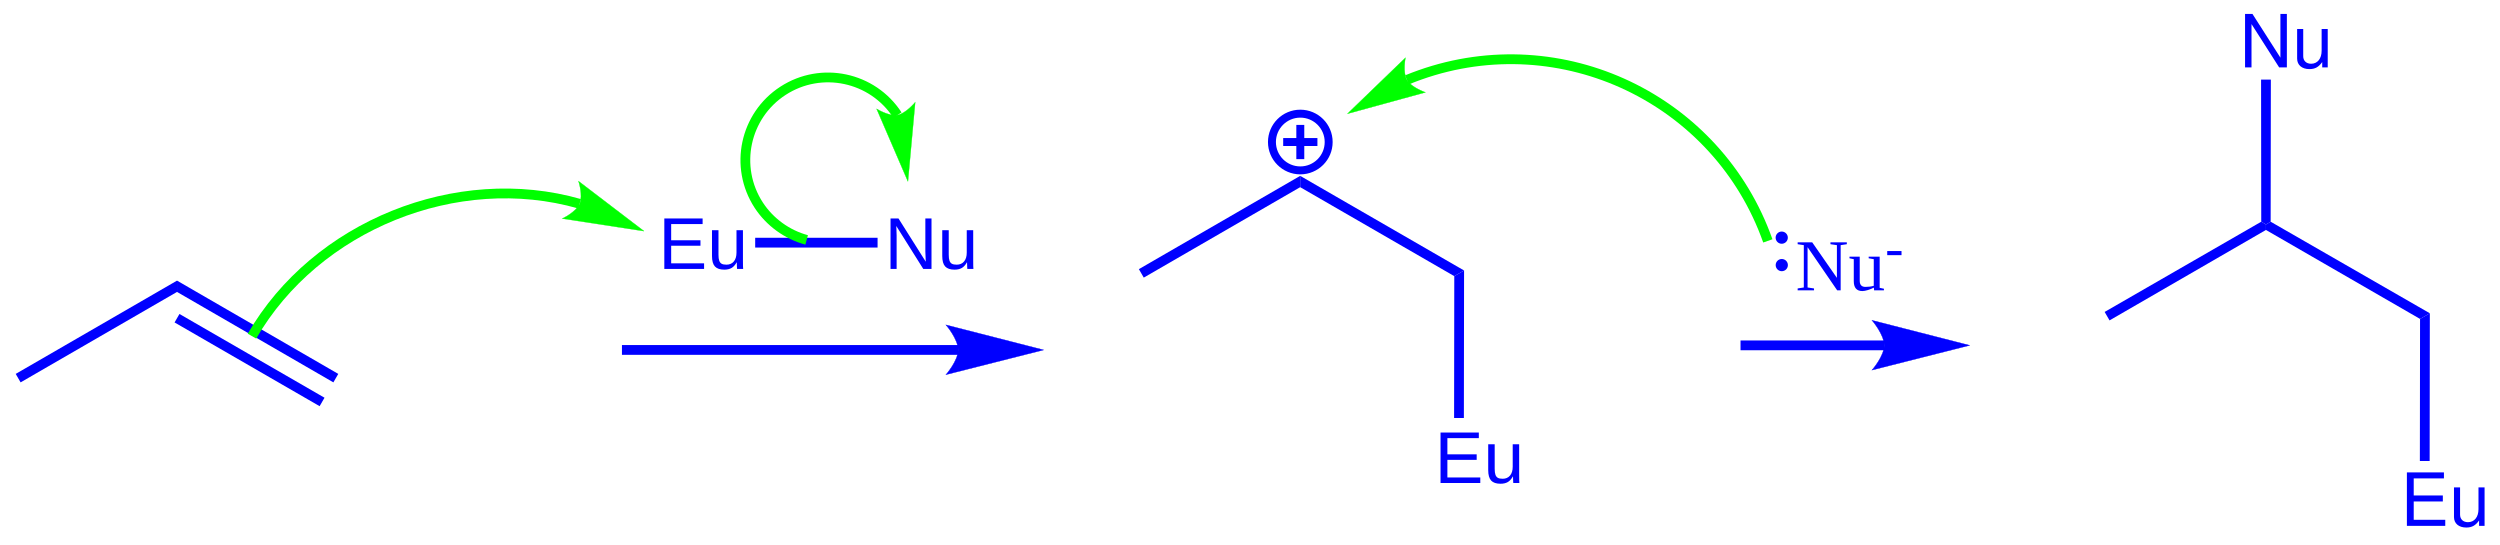
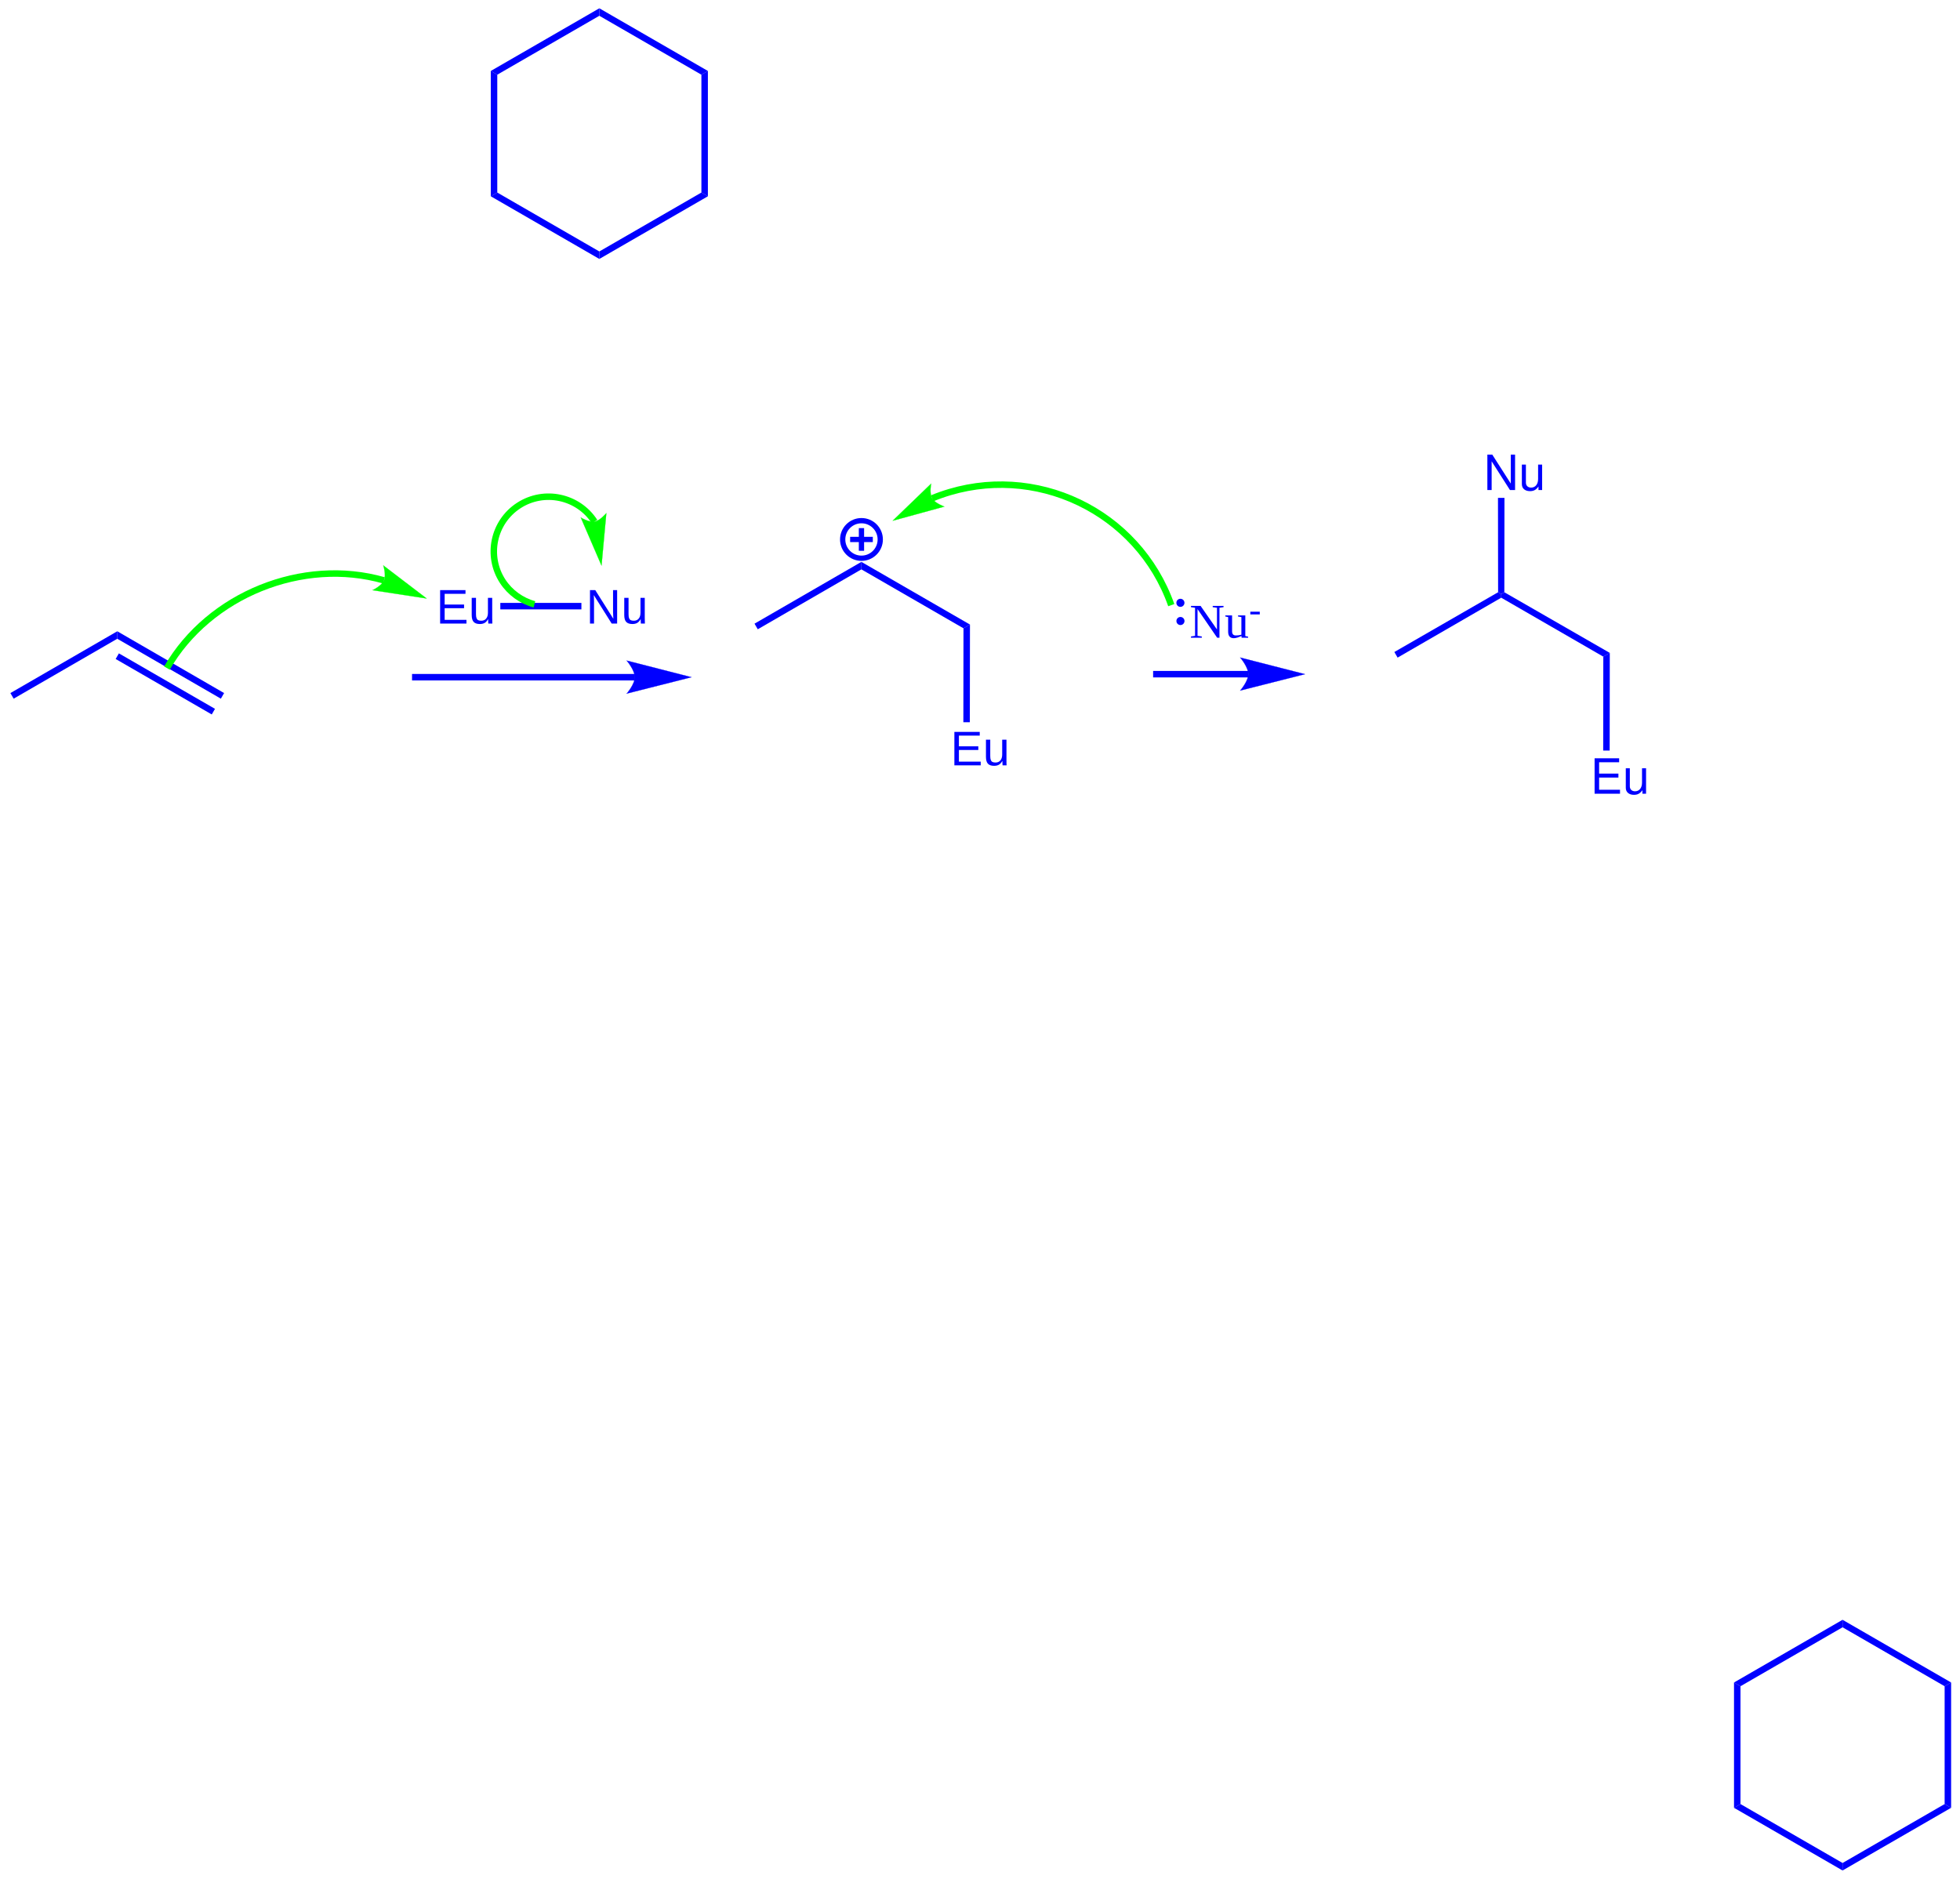
- <svg xmlns="http://www.w3.org/2000/svg" width="409px" height="89px" viewBox="0 0 409 89" style="background-color: #ffffff00" version="1.1">
-   <path stroke="#0000ff" stroke-width="26" fill="none" transform="matrix(0.05 0 0 0.05 -127 -236)" d="M 6701.8,5184.7 A 92.8,92.8 0 1 0 6887.4,5184.7A 92.8,92.8 0 1 0 6701.8,5184.7Z " />
-   <path stroke="none" fill="#0000ff" transform="matrix(0.05 0 0 0.05 -127 -236)" d="M 6738.6,5171.7 L 6850.6,5171.7 L 6850.6,5197.7 L 6738.6,5197.7 Z " />
-   <path stroke="none" fill="#0000ff" transform="matrix(0.05 0 0 0.05 -127 -236)" d="M 6807.6,5128.7 L 6807.6,5240.7 L 6781.6,5240.7 L 6781.6,5128.7 Z " />
-   <path stroke="none" fill="#0000ff" transform="matrix(0.05 0 0 0.05 -127 -236)" d="M 2607.4,5971.12 L 2591.4,5943.41 L 3119.2,5638.2 L 3119.2,5675.19 L 2607.4,5971.12 Z " />
-   <path stroke="none" fill="#0000ff" transform="matrix(0.05 0 0 0.05 -127 -236)" d="M 3119.2,5675.19 L 3119.2,5638.2 L 3646.8,5943.41 L 3630.8,5971.12 L 3119.2,5675.19 Z " />
-   <path stroke="none" fill="#0000ff" transform="matrix(0.05 0 0 0.05 -127 -236)" d="M 3111.19,5775.04 L 3127.19,5747.33 L 3601.8,6021.35 L 3585.8,6049.06 L 3111.19,5775.04 Z " />
-   <path stroke="none" fill="#0000ff" transform="matrix(0.05 0 0 0.05 -127 -236)" d="M 5676,5881 L 4575,5881 L 4575,5849 L 5676,5849 Z " />
-   <path stroke="none" fill="#0000ff" transform="matrix(0.05 0 0 0.05 -127 -236)" d="M 5955,5865 C 5955,5865 5635,5946 5635,5946 C 5635,5946 5675,5900.44 5675,5865 C 5675,5829.13 5635,5783 5635,5783 C 5635,5783 5955,5865 5955,5865 C 5955,5865 5955,5865 5955,5865 " />
-   <path stroke="#0000ff" stroke-width="1" fill="none" transform="matrix(0.05 0 0 0.05 -127 -236)" d="M 5955,5865 C 5955,5865 5635,5946 5635,5946 C 5635,5946 5675,5900.44 5675,5865 C 5675,5829.13 5635,5783 5635,5783 C 5635,5783 5955,5865 5955,5865 C 5955,5865 5955,5865 5955,5865 " />
-   <text x="0" y="0" stroke="none" fill="#0000ff" transform="matrix(0.05 0 0 0.05 107.699 43.9978)" font-style="normal" font-weight="normal" font-size="240px" font-family="Arial">
+ <svg xmlns="http://www.w3.org/2000/svg" width="484px" height="464px" viewBox="0 0 484 464" style="background-color: #ffffff00" version="1.1">
+   <path stroke="#0000ff" stroke-width="26" fill="none" transform="matrix(0.05 0 0 0.05 -127 -126)" d="M 6701.8,5184.6 A 92.8,92.8 0 1 0 6887.4,5184.6A 92.8,92.8 0 1 0 6701.8,5184.6Z " />
+   <path stroke="none" fill="#0000ff" transform="matrix(0.05 0 0 0.05 -127 -126)" d="M 6738.6,5171.6 L 6850.6,5171.6 L 6850.6,5197.6 L 6738.6,5197.6 Z " />
+   <path stroke="none" fill="#0000ff" transform="matrix(0.05 0 0 0.05 -127 -126)" d="M 6807.6,5128.6 L 6807.6,5240.6 L 6781.6,5240.6 L 6781.6,5128.6 Z " />
+   <path stroke="none" fill="#0000ff" transform="matrix(0.05 0 0 0.05 -127 -126)" d="M 2607.4,5971.06 L 2591.4,5943.34 L 3119.2,5638.14 L 3119.2,5675.12 L 2607.4,5971.06 Z " />
+   <path stroke="none" fill="#0000ff" transform="matrix(0.05 0 0 0.05 -127 -126)" d="M 3119.2,5675.12 L 3119.2,5638.14 L 3646.8,5943.34 L 3630.8,5971.06 L 3119.2,5675.12 Z " />
+   <path stroke="none" fill="#0000ff" transform="matrix(0.05 0 0 0.05 -127 -126)" d="M 3111.19,5774.97 L 3127.19,5747.26 L 3601.8,6021.28 L 3585.8,6049 L 3111.19,5774.97 Z " />
+   <path stroke="none" fill="#0000ff" transform="matrix(0.05 0 0 0.05 -127 -126)" d="M 5676,5881 L 4575,5881 L 4575,5849 L 5676,5849 Z " />
+   <path stroke="none" fill="#0000ff" transform="matrix(0.05 0 0 0.05 -127 -126)" d="M 5955,5865 C 5955,5865 5635,5946 5635,5946 C 5635,5946 5675,5900.44 5675,5865 C 5675,5829.13 5635,5783 5635,5783 C 5635,5783 5955,5865 5955,5865 C 5955,5865 5955,5865 5955,5865 " />
+   <path stroke="#0000ff" stroke-width="1" fill="none" transform="matrix(0.05 0 0 0.05 -127 -126)" d="M 5955,5865 C 5955,5865 5635,5946 5635,5946 C 5635,5946 5675,5900.44 5675,5865 C 5675,5829.13 5635,5783 5635,5783 C 5635,5783 5955,5865 5955,5865 C 5955,5865 5955,5865 5955,5865 " />
+   <text x="0" y="0" stroke="none" fill="#0000ff" transform="matrix(0.05 0 0 0.05 107.699 153.998)" font-style="normal" font-weight="normal" font-size="240px" font-family="Arial">
Eu</text>
-   <text x="0" y="0" stroke="none" fill="#0000ff" transform="matrix(0.05 0 0 0.05 144.707 43.9978)" font-style="normal" font-weight="normal" font-size="240px" font-family="Arial">
+   <text x="0" y="0" stroke="none" fill="#0000ff" transform="matrix(0.05 0 0 0.05 144.707 153.998)" font-style="normal" font-weight="normal" font-size="240px" font-family="Arial">
Nu</text>
-   <path stroke="none" fill="#0000ff" transform="matrix(0.05 0 0 0.05 -127 -236)" d="M 5010.97,5530 L 5010.97,5498 L 5411.42,5498 L 5411.42,5530 L 5010.97,5530 Z " />
-   <path stroke="none" fill="#0000ff" transform="matrix(0.05 0 0 0.05 -127 -236)" d="M 7298.41,5623.54 L 7330.44,5605.03 L 7329.8,6087.6 L 7297.8,6087.6 L 7298.41,5623.54 Z " />
-   <text x="0" y="0" stroke="none" fill="#0000ff" transform="matrix(0.05 0 0 0.05 234.688 79.0226)" font-style="normal" font-weight="normal" font-size="240px" font-family="Arial">
+   <path stroke="none" fill="#0000ff" transform="matrix(0.05 0 0 0.05 -127 -126)" d="M 5010.97,5530 L 5010.97,5498 L 5411.42,5498 L 5411.42,5530 L 5010.97,5530 Z " />
+   <path stroke="none" fill="#0000ff" transform="matrix(0.05 0 0 0.05 -127 -126)" d="M 7298.41,5623.45 L 7330.44,5604.94 L 7329.8,6087.5 L 7297.8,6087.5 L 7298.41,5623.45 Z " />
+   <text x="0" y="0" stroke="none" fill="#0000ff" transform="matrix(0.05 0 0 0.05 234.688 189.018)" font-style="normal" font-weight="normal" font-size="240px" font-family="Arial">
Eu</text>
-   <path stroke="none" fill="#0000ff" transform="matrix(0.05 0 0 0.05 -127 -236)" d="M 6794.2,5332.42 L 6794.2,5295.43 L 7330.44,5605.03 L 7298.41,5623.54 L 6794.2,5332.42 Z " />
-   <path stroke="none" fill="#0000ff" transform="matrix(0.05 0 0 0.05 -127 -236)" d="M 6282.4,5628.35 L 6266.4,5600.64 L 6794.2,5295.43 L 6794.2,5332.42 L 6282.4,5628.35 Z " />
-   <path stroke="#00ff00" stroke-width="32" fill="none" transform="matrix(0.05 0 0 0.05 -127 -236)" d="M 4436.51,5386.8 C 4035.3,5271.71 3573.17,5458.37 3364.44,5819.83 " />
-   <path stroke="none" fill="#00ff00" transform="matrix(0.05 0 0 0.05 -127 -236)" d="M 4647.17,5476.24 C 4647.17,5476.24 4379.85,5435.21 4379.85,5435.21 C 4379.85,5435.21 4424.63,5414.15 4436.51,5386.8 C 4448.38,5359.45 4432.97,5312.83 4432.97,5312.83 C 4432.97,5312.83 4647.17,5476.24 4647.17,5476.24 C 4647.17,5476.24 4647.17,5476.24 4647.17,5476.24 " />
-   <path stroke="#00ff00" stroke-width="1" fill="none" transform="matrix(0.05 0 0 0.05 -127 -236)" d="M 4647.17,5476.24 C 4647.17,5476.24 4379.85,5435.21 4379.85,5435.21 C 4379.85,5435.21 4424.63,5414.15 4436.51,5386.8 C 4448.38,5359.45 4432.97,5312.83 4432.97,5312.83 C 4432.97,5312.83 4647.17,5476.24 4647.17,5476.24 C 4647.17,5476.24 4647.17,5476.24 4647.17,5476.24 " />
-   <path stroke="#00ff00" stroke-width="32" fill="none" transform="matrix(0.05 0 0 0.05 -127 -236)" d="M 5476.35,5096.54 C 5395,4971.36 5227.3,4935.73 5102.03,5017.02 C 4976.76,5098.3 4941.11,5265.89 5022.45,5391.06 C 5058.48,5446.5 5115.45,5487.87 5179.35,5504.98 " />
-   <path stroke="none" fill="#00ff00" transform="matrix(0.05 0 0 0.05 -127 -236)" d="M 5510.78,5313.79 C 5510.78,5313.79 5408.36,5076.34 5408.36,5076.34 C 5408.36,5076.34 5449.25,5101.19 5476.35,5096.54 C 5503.45,5091.88 5534.5,5054.66 5534.5,5054.66 C 5534.5,5054.66 5510.78,5313.79 5510.78,5313.79 C 5510.78,5313.79 5510.78,5313.79 5510.78,5313.79 " />
-   <path stroke="#00ff00" stroke-width="1" fill="none" transform="matrix(0.05 0 0 0.05 -127 -236)" d="M 5510.78,5313.79 C 5510.78,5313.79 5408.36,5076.34 5408.36,5076.34 C 5408.36,5076.34 5449.25,5101.19 5476.35,5096.54 C 5503.45,5091.88 5534.5,5054.66 5534.5,5054.66 C 5534.5,5054.66 5510.78,5313.79 5510.78,5313.79 C 5510.78,5313.79 5510.78,5313.79 5510.78,5313.79 " />
-   <path stroke="none" fill="#0000ff" transform="matrix(0.05 0 0 0.05 -127 -236)" d="M 8706,5866 L 8235,5866 L 8235,5834 L 8706,5834 Z " />
-   <path stroke="none" fill="#0000ff" transform="matrix(0.05 0 0 0.05 -127 -236)" d="M 8985,5850 C 8985,5850 8665,5931 8665,5931 C 8665,5931 8705,5885.44 8705,5850 C 8705,5814.13 8665,5768 8665,5768 C 8665,5768 8985,5850 8985,5850 C 8985,5850 8985,5850 8985,5850 " />
-   <path stroke="#0000ff" stroke-width="1" fill="none" transform="matrix(0.05 0 0 0.05 -127 -236)" d="M 8985,5850 C 8985,5850 8665,5931 8665,5931 C 8665,5931 8705,5885.44 8705,5850 C 8705,5814.13 8665,5768 8665,5768 C 8665,5768 8985,5850 8985,5850 C 8985,5850 8985,5850 8985,5850 " />
-   <text x="0" y="0" stroke="none" fill="#0000ff" transform="matrix(0.05 0 0 0.05 293.75 47.5)" font-style="normal" font-weight="normal" font-size="240px" font-family="Times New Roman">
+   <path stroke="none" fill="#0000ff" transform="matrix(0.05 0 0 0.05 -127 -126)" d="M 6794.2,5332.32 L 6794.2,5295.34 L 7330.44,5604.94 L 7298.41,5623.45 L 6794.2,5332.32 Z " />
+   <path stroke="none" fill="#0000ff" transform="matrix(0.05 0 0 0.05 -127 -126)" d="M 6282.4,5628.26 L 6266.4,5600.54 L 6794.2,5295.34 L 6794.2,5332.32 L 6282.4,5628.26 Z " />
+   <path stroke="#00ff00" stroke-width="32" fill="none" transform="matrix(0.05 0 0 0.05 -127 -126)" d="M 4436.51,5386.8 C 4035.3,5271.71 3573.17,5458.37 3364.44,5819.83 " />
+   <path stroke="none" fill="#00ff00" transform="matrix(0.05 0 0 0.05 -127 -126)" d="M 4647.17,5476.24 C 4647.17,5476.24 4379.85,5435.21 4379.85,5435.21 C 4379.85,5435.21 4424.63,5414.15 4436.51,5386.8 C 4448.38,5359.45 4432.97,5312.83 4432.97,5312.83 C 4432.97,5312.83 4647.17,5476.24 4647.17,5476.24 C 4647.17,5476.24 4647.17,5476.24 4647.17,5476.24 " />
+   <path stroke="#00ff00" stroke-width="1" fill="none" transform="matrix(0.05 0 0 0.05 -127 -126)" d="M 4647.17,5476.24 C 4647.17,5476.24 4379.85,5435.21 4379.85,5435.21 C 4379.85,5435.21 4424.63,5414.15 4436.51,5386.8 C 4448.38,5359.45 4432.97,5312.83 4432.97,5312.83 C 4432.97,5312.83 4647.17,5476.24 4647.17,5476.24 C 4647.17,5476.24 4647.17,5476.24 4647.17,5476.24 " />
+   <path stroke="#00ff00" stroke-width="32" fill="none" transform="matrix(0.05 0 0 0.05 -127 -126)" d="M 5476.35,5096.54 C 5395,4971.36 5227.3,4935.73 5102.03,5017.02 C 4976.76,5098.3 4941.11,5265.89 5022.45,5391.06 C 5058.48,5446.5 5115.45,5487.87 5179.35,5504.98 " />
+   <path stroke="none" fill="#00ff00" transform="matrix(0.05 0 0 0.05 -127 -126)" d="M 5510.78,5313.79 C 5510.78,5313.79 5408.36,5076.34 5408.36,5076.34 C 5408.36,5076.34 5449.25,5101.19 5476.35,5096.54 C 5503.45,5091.88 5534.5,5054.66 5534.5,5054.66 C 5534.5,5054.66 5510.78,5313.79 5510.78,5313.79 C 5510.78,5313.79 5510.78,5313.79 5510.78,5313.79 " />
+   <path stroke="#00ff00" stroke-width="1" fill="none" transform="matrix(0.05 0 0 0.05 -127 -126)" d="M 5510.78,5313.79 C 5510.78,5313.79 5408.36,5076.34 5408.36,5076.34 C 5408.36,5076.34 5449.25,5101.19 5476.35,5096.54 C 5503.45,5091.88 5534.5,5054.66 5534.5,5054.66 C 5534.5,5054.66 5510.78,5313.79 5510.78,5313.79 C 5510.78,5313.79 5510.78,5313.79 5510.78,5313.79 " />
+   <path stroke="none" fill="#0000ff" transform="matrix(0.05 0 0 0.05 -127 -126)" d="M 8706,5866 L 8235,5866 L 8235,5834 L 8706,5834 Z " />
+   <path stroke="none" fill="#0000ff" transform="matrix(0.05 0 0 0.05 -127 -126)" d="M 8985,5850 C 8985,5850 8665,5931 8665,5931 C 8665,5931 8705,5885.44 8705,5850 C 8705,5814.13 8665,5768 8665,5768 C 8665,5768 8985,5850 8985,5850 C 8985,5850 8985,5850 8985,5850 " />
+   <path stroke="#0000ff" stroke-width="1" fill="none" transform="matrix(0.05 0 0 0.05 -127 -126)" d="M 8985,5850 C 8985,5850 8665,5931 8665,5931 C 8665,5931 8705,5885.44 8705,5850 C 8705,5814.13 8665,5768 8665,5768 C 8665,5768 8985,5850 8985,5850 C 8985,5850 8985,5850 8985,5850 " />
+   <text x="0" y="0" stroke="none" fill="#0000ff" transform="matrix(0.05 0 0 0.05 293.75 157.5)" font-style="normal" font-weight="normal" font-size="240px" font-family="Times New Roman">
Nu</text>
-   <text x="0" y="0" stroke="none" fill="#0000ff" transform="matrix(0.05 0 0 0.05 308.416 43.5273)" font-style="normal" font-weight="normal" font-size="180px" font-family="Times New Roman">
+   <text x="0" y="0" stroke="none" fill="#0000ff" transform="matrix(0.05 0 0 0.05 308.416 153.527)" font-style="normal" font-weight="normal" font-size="180px" font-family="Times New Roman">
-</text>
-   <path stroke="none" fill="#0000ff" transform="matrix(0.05 0 0 0.05 -127 -236)" d="M 8350.04,5587.4 A 19.956,19.956 0 1 0 8389.96,5587.4A 19.956,19.956 0 1 0 8350.04,5587.4Z " />
-   <path stroke="none" fill="#0000ff" transform="matrix(0.05 0 0 0.05 -127 -236)" d="M 8349.84,5497.6 A 19.956,19.956 0 1 0 8389.76,5497.6A 19.956,19.956 0 1 0 8349.84,5497.6Z " />
-   <path stroke="#00ff00" stroke-width="32" fill="none" transform="matrix(0.05 0 0 0.05 -127 -236)" d="M 8324.35,5508.2 C 8160.08,5044.15 7650.08,4800.83 7186.03,4965.09 C 7171.7,4970.17 7157.5,4975.61 7143.45,4981.41 " />
-   <path stroke="none" fill="#00ff00" transform="matrix(0.05 0 0 0.05 -127 -236)" d="M 6948.76,5092.18 C 6948.76,5092.18 7138.61,4908.96 7138.61,4908.96 C 7138.61,4908.96 7129.16,4956.63 7143.45,4981.41 C 7157.73,5006.18 7203.91,5022.21 7203.91,5022.21 C 7203.91,5022.21 6948.76,5092.18 6948.76,5092.18 C 6948.76,5092.18 6948.76,5092.18 6948.76,5092.18 " />
-   <path stroke="#00ff00" stroke-width="1" fill="none" transform="matrix(0.05 0 0 0.05 -127 -236)" d="M 6948.76,5092.18 C 6948.76,5092.18 7138.61,4908.96 7138.61,4908.96 C 7138.61,4908.96 7129.16,4956.63 7143.45,4981.41 C 7157.73,5006.18 7203.91,5022.21 7203.91,5022.21 C 7203.91,5022.21 6948.76,5092.18 6948.76,5092.18 C 6948.76,5092.18 6948.76,5092.18 6948.76,5092.18 " />
-   <path stroke="none" fill="#0000ff" transform="matrix(0.05 0 0 0.05 -127 -236)" d="M 10458.4,5763.54 L 10490.4,5745.03 L 10489.8,6228.42 L 10457.8,6228.42 L 10458.4,5763.54 Z " />
-   <text x="0" y="0" stroke="none" fill="#0000ff" transform="matrix(0.05 0 0 0.05 392.688 86.0285)" font-style="normal" font-weight="normal" font-size="240px" font-family="Helvetica">
+   <path stroke="none" fill="#0000ff" transform="matrix(0.05 0 0 0.05 -127 -126)" d="M 8350.04,5587.4 A 19.956,19.956 0 1 0 8389.96,5587.4A 19.956,19.956 0 1 0 8350.04,5587.4Z " />
+   <path stroke="none" fill="#0000ff" transform="matrix(0.05 0 0 0.05 -127 -126)" d="M 8349.84,5497.6 A 19.956,19.956 0 1 0 8389.76,5497.6A 19.956,19.956 0 1 0 8349.84,5497.6Z " />
+   <path stroke="#00ff00" stroke-width="32" fill="none" transform="matrix(0.05 0 0 0.05 -127 -126)" d="M 8324.61,5509.02 C 8160.72,5044.88 7650.89,4801.11 7186.67,4964.92 C 7172.14,4970.05 7157.74,4975.56 7143.48,4981.44 " />
+   <path stroke="none" fill="#00ff00" transform="matrix(0.05 0 0 0.05 -127 -126)" d="M 6948.76,5092.15 C 6948.76,5092.15 7138.67,4908.99 7138.67,4908.99 C 7138.67,4908.99 7129.21,4956.66 7143.48,4981.44 C 7157.76,5006.21 7203.93,5022.25 7203.93,5022.25 C 7203.93,5022.25 6948.76,5092.15 6948.76,5092.15 C 6948.76,5092.15 6948.76,5092.15 6948.76,5092.15 " />
+   <path stroke="#00ff00" stroke-width="1" fill="none" transform="matrix(0.05 0 0 0.05 -127 -126)" d="M 6948.76,5092.15 C 6948.76,5092.15 7138.67,4908.99 7138.67,4908.99 C 7138.67,4908.99 7129.21,4956.66 7143.48,4981.44 C 7157.76,5006.21 7203.93,5022.25 7203.93,5022.25 C 7203.93,5022.25 6948.76,5092.15 6948.76,5092.15 C 6948.76,5092.15 6948.76,5092.15 6948.76,5092.15 " />
+   <path stroke="none" fill="#0000ff" transform="matrix(0.05 0 0 0.05 -127 -126)" d="M 10458.4,5763.45 L 10490.4,5744.94 L 10489.8,6227.33 L 10457.8,6227.33 L 10458.4,5763.45 Z " />
+   <text x="0" y="0" stroke="none" fill="#0000ff" transform="matrix(0.05 0 0 0.05 392.688 196.024)" font-style="normal" font-weight="normal" font-size="240px" font-family="Helvetica">
Eu</text>
-   <path stroke="none" fill="#0000ff" transform="matrix(0.05 0 0 0.05 -127 -236)" d="M 9954.2,5472.42 L 9954.2,5454.49 L 9969.59,5445.45 L 10490.4,5745.03 L 10458.4,5763.54 L 9954.2,5472.42 Z " />
-   <path stroke="none" fill="#0000ff" transform="matrix(0.05 0 0 0.05 -127 -236)" d="M 9442.4,5768.35 L 9426.4,5740.64 L 9938.81,5445.44 L 9954.2,5454.49 L 9954.2,5472.42 L 9442.4,5768.35 Z " />
-   <text x="0" y="0" stroke="none" fill="#0000ff" transform="matrix(0.05 0 0 0.05 366.379 11.0285)" font-style="normal" font-weight="normal" font-size="240px" font-family="Helvetica">
+   <path stroke="none" fill="#0000ff" transform="matrix(0.05 0 0 0.05 -127 -126)" d="M 9954.2,5472.32 L 9954.2,5454.4 L 9969.59,5445.35 L 10490.4,5744.94 L 10458.4,5763.45 L 9954.2,5472.32 Z " />
+   <path stroke="none" fill="#0000ff" transform="matrix(0.05 0 0 0.05 -127 -126)" d="M 9442.4,5768.26 L 9426.4,5740.54 L 9938.81,5445.35 L 9954.2,5454.4 L 9954.2,5472.32 L 9442.4,5768.26 Z " />
+   <text x="0" y="0" stroke="none" fill="#0000ff" transform="matrix(0.05 0 0 0.05 366.377 121.024)" font-style="normal" font-weight="normal" font-size="240px" font-family="Helvetica">
Nu</text>
-   <path stroke="none" fill="#0000ff" transform="matrix(0.05 0 0 0.05 -127 -236)" d="M 9969.59,5445.45 L 9954.2,5454.49 L 9938.81,5445.44 L 9938.24,4980.42 L 9970.24,4980.42 L 9969.59,5445.45 Z " />
+   <path stroke="none" fill="#0000ff" transform="matrix(0.05 0 0 0.05 -127 -126)" d="M 9969.59,5445.35 L 9954.2,5454.4 L 9938.81,5445.35 L 9938.2,4979.33 L 9970.2,4979.33 L 9969.59,5445.35 Z " />
+   <path stroke="none" fill="#0000ff" transform="matrix(0.05 0 0 0.05 -127 -126)" d="M 4963.89,2870.47 L 4995.92,2888.96 L 4995.92,3471.04 L 4963.89,3489.53 L 4963.89,2870.47 Z " />
+   <path stroke="none" fill="#0000ff" transform="matrix(0.05 0 0 0.05 -127 -126)" d="M 4963.89,3489.53 L 4995.92,3471.04 L 5500,3762.08 L 5500,3799.06 L 4963.89,3489.53 Z " />
+   <path stroke="none" fill="#0000ff" transform="matrix(0.05 0 0 0.05 -127 -126)" d="M 5500,3799.06 L 5500,3762.08 L 6004.08,3471.04 L 6036.11,3489.53 L 5500,3799.06 Z " />
+   <path stroke="none" fill="#0000ff" transform="matrix(0.05 0 0 0.05 -127 -126)" d="M 6036.11,3489.53 L 6004.08,3471.04 L 6004.08,2888.96 L 6036.11,2870.47 L 6036.11,3489.53 Z " />
+   <path stroke="none" fill="#0000ff" transform="matrix(0.05 0 0 0.05 -127 -126)" d="M 6036.11,2870.47 L 6004.08,2888.96 L 5500,2597.92 L 5500,2560.94 L 6036.11,2870.47 Z " />
+   <path stroke="none" fill="#0000ff" transform="matrix(0.05 0 0 0.05 -127 -126)" d="M 5500,2560.94 L 5500,2597.92 L 4995.92,2888.96 L 4963.89,2870.47 L 5500,2560.94 Z " />
+   <path stroke="none" fill="#0000ff" transform="matrix(0.05 0 0 0.05 -127 -126)" d="M 11103.9,10830.5 L 11135.9,10849 L 11135.9,11431 L 11103.9,11449.5 L 11103.9,10830.5 Z " />
+   <path stroke="none" fill="#0000ff" transform="matrix(0.05 0 0 0.05 -127 -126)" d="M 11103.9,11449.5 L 11135.9,11431 L 11640,11722.1 L 11640,11759.1 L 11103.9,11449.5 Z " />
+   <path stroke="none" fill="#0000ff" transform="matrix(0.05 0 0 0.05 -127 -126)" d="M 11640,11759.1 L 11640,11722.1 L 12144.1,11431 L 12176.1,11449.5 L 11640,11759.1 Z " />
+   <path stroke="none" fill="#0000ff" transform="matrix(0.05 0 0 0.05 -127 -126)" d="M 12176.1,11449.5 L 12144.1,11431 L 12144.1,10849 L 12176.1,10830.5 L 12176.1,11449.5 Z " />
+   <path stroke="none" fill="#0000ff" transform="matrix(0.05 0 0 0.05 -127 -126)" d="M 12176.1,10830.5 L 12144.1,10849 L 11640,10557.9 L 11640,10520.9 L 12176.1,10830.5 Z " />
+   <path stroke="none" fill="#0000ff" transform="matrix(0.05 0 0 0.05 -127 -126)" d="M 11640,10520.9 L 11640,10557.9 L 11135.9,10849 L 11103.9,10830.5 L 11640,10520.9 Z " />
</svg>
